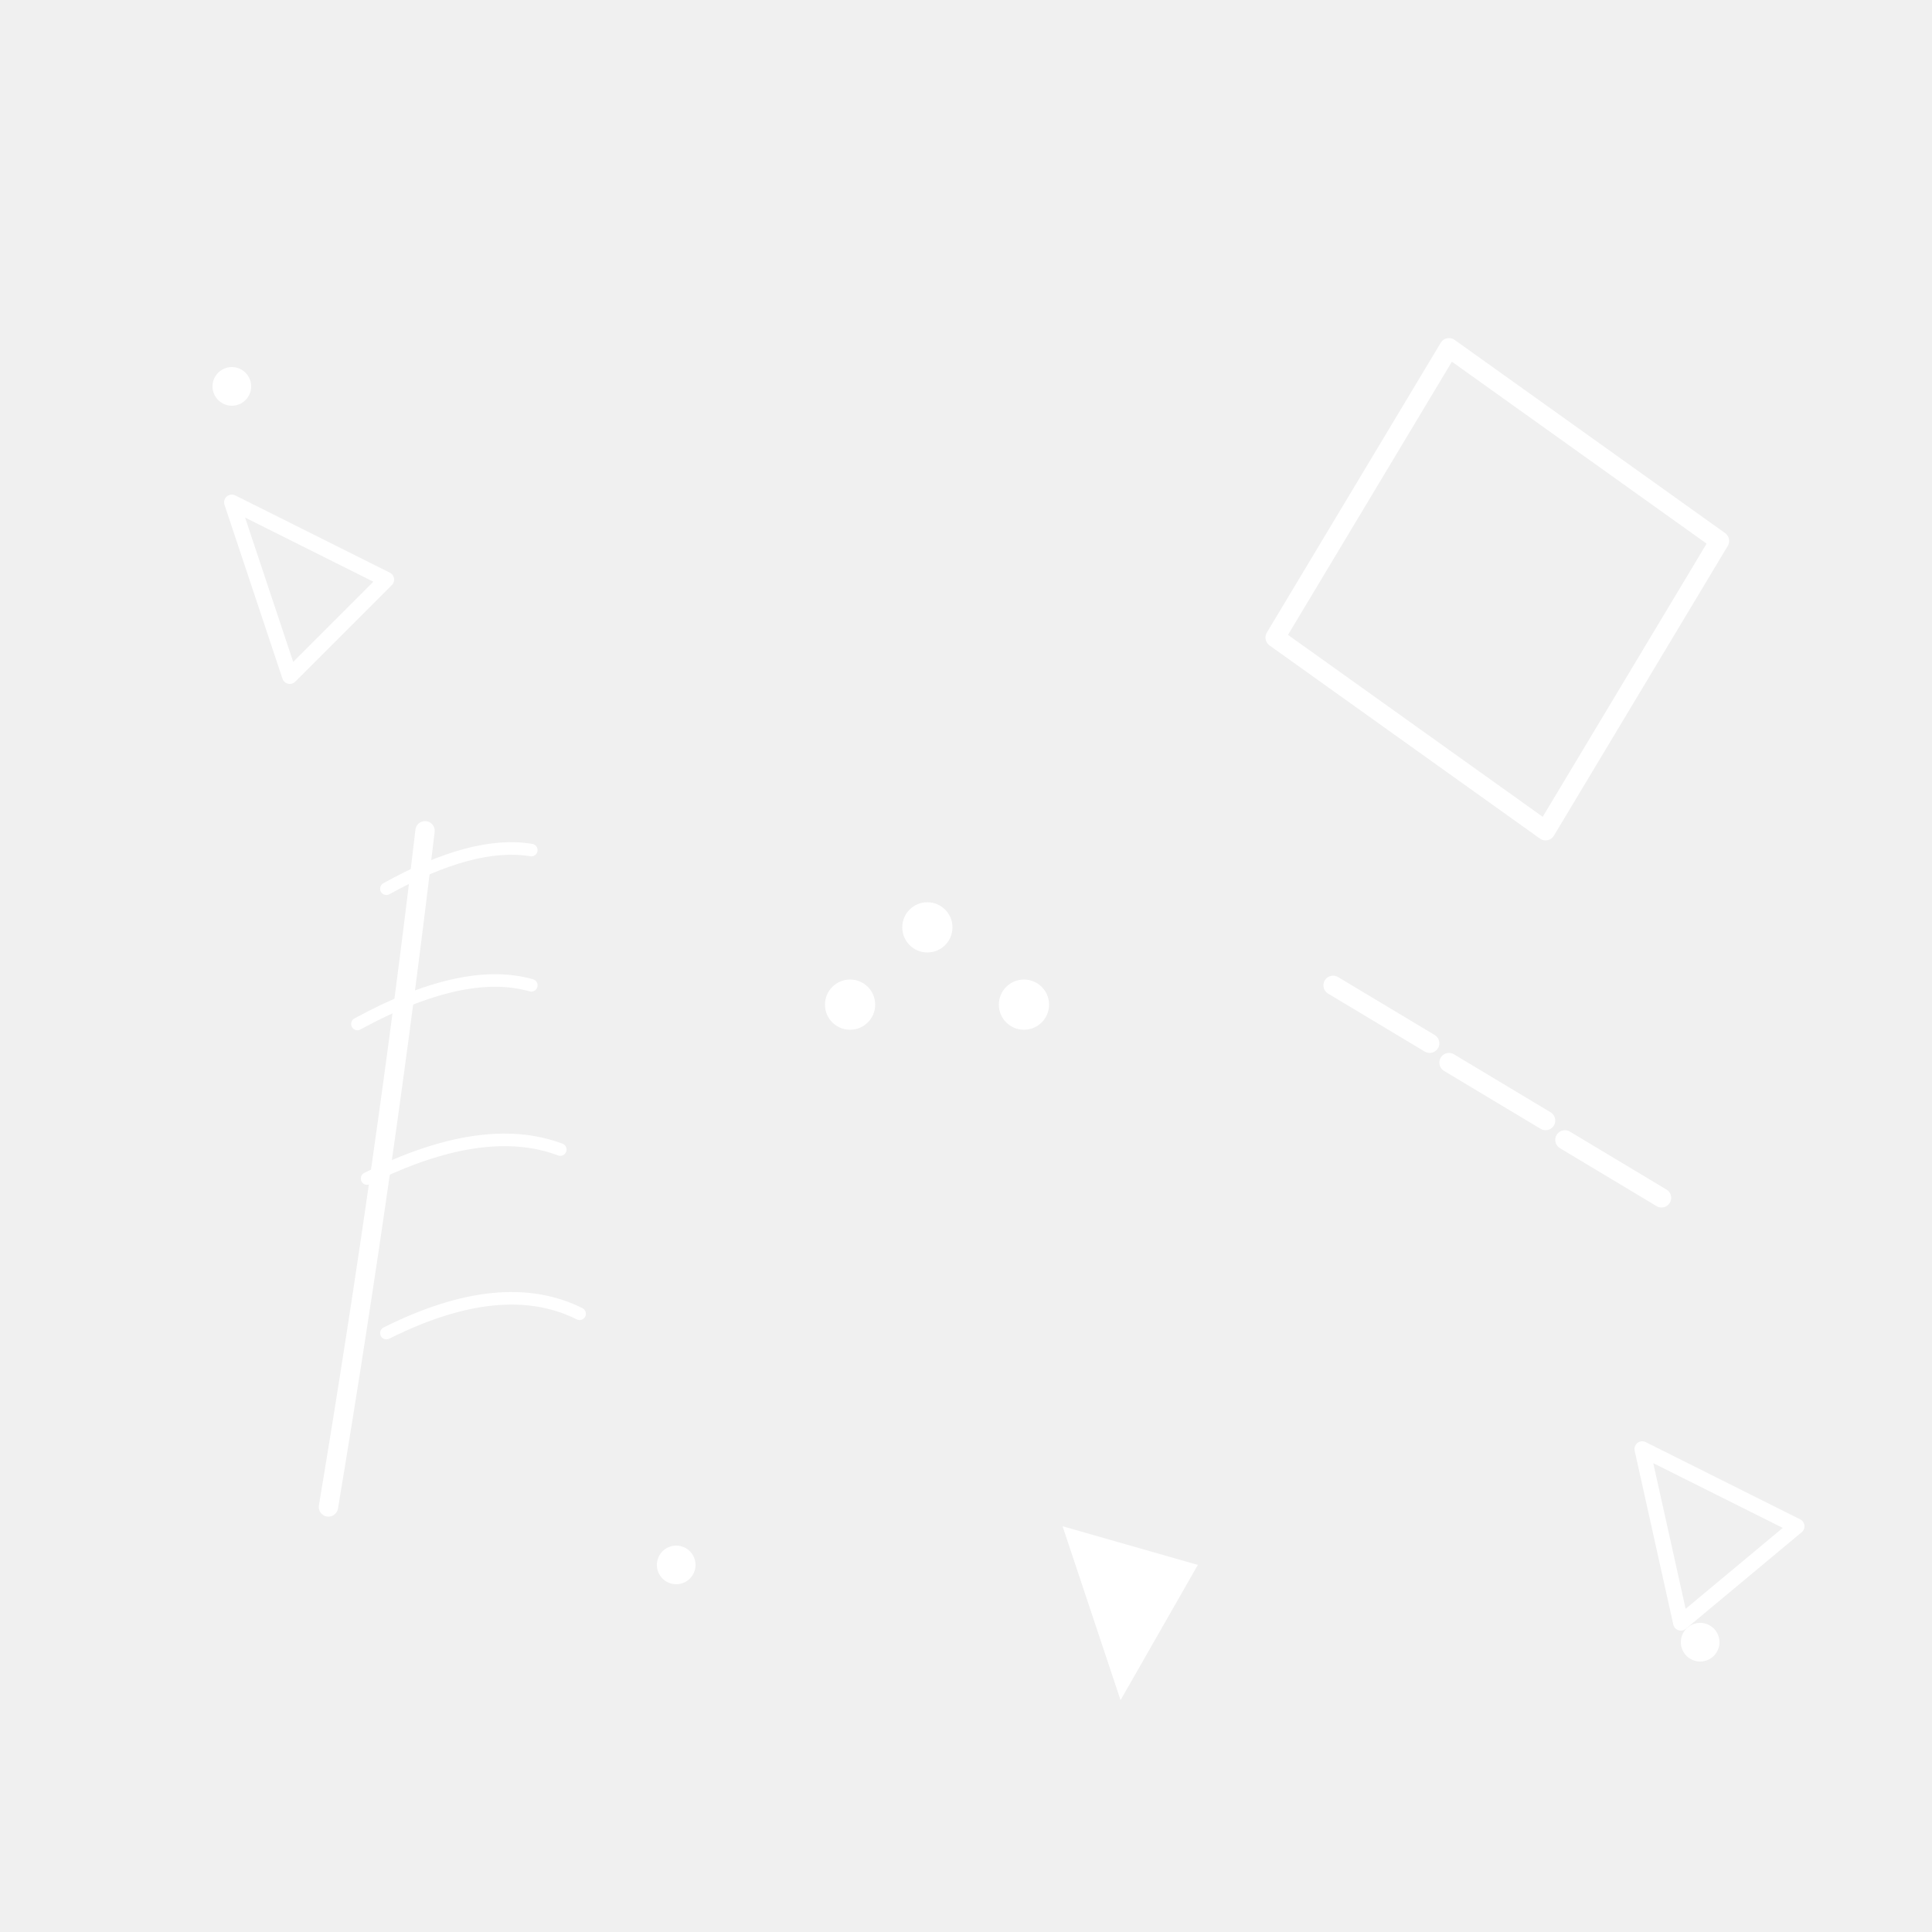
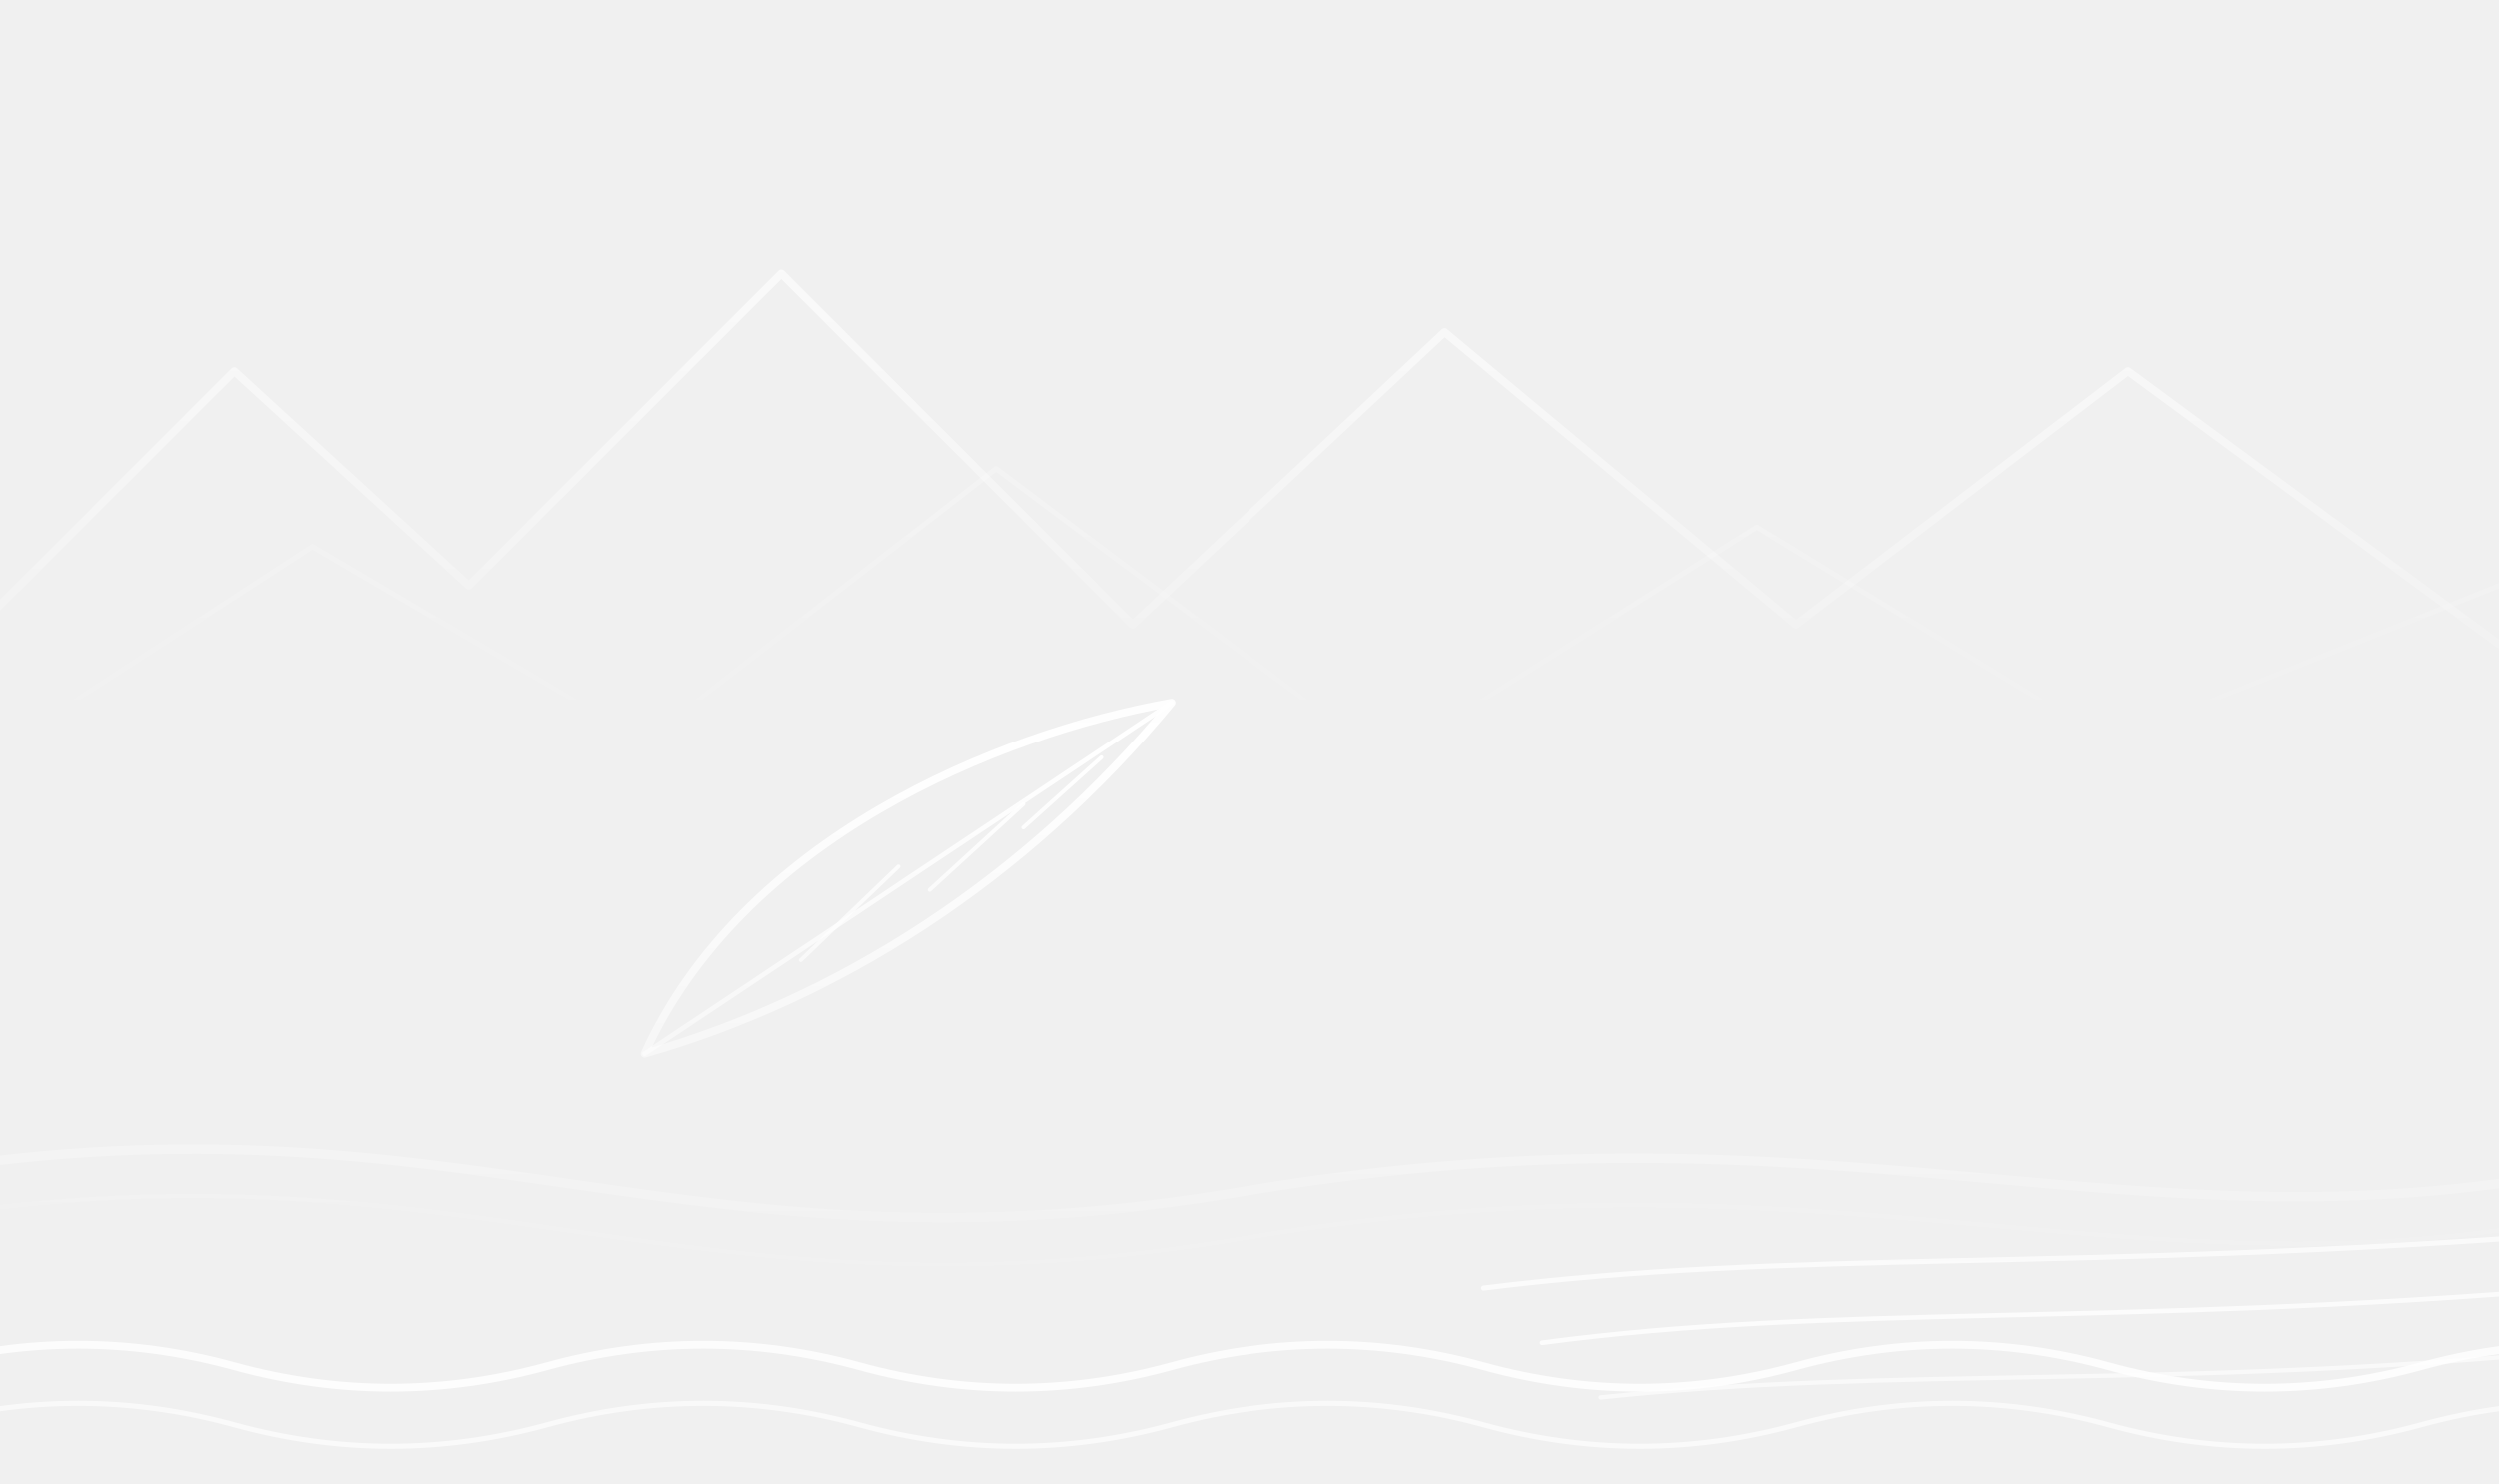
- <svg xmlns="http://www.w3.org/2000/svg" width="200" height="200" viewBox="0 0 200 200">
-   <g fill="none" stroke="#ffffff" stroke-width="2" stroke-linecap="round" stroke-linejoin="round">
-     <path d="M34 156 Q40 120 44 86" />
-     <path d="M40 138 Q52 132 60 136" stroke-width="1.3" />
-     <path d="M38 122 Q50 116 58 119" stroke-width="1.3" />
-     <path d="M37 106 Q48 100 55 102" stroke-width="1.3" />
-     <path d="M40 92 Q49 87 55 88" stroke-width="1.3" />
-     <path d="M150 36 L178 56 L160 86 L132 66 Z" />
-     <path d="M40 60 L24 52 L30 70 Z" stroke-width="1.6" />
-     <path d="M170 150 L186 158 L174 168 Z" stroke-width="1.6" />
-     <path d="M150 110 L160 116" stroke-width="2" />
-     <path d="M138 102 L148 108" stroke-width="2" />
-     <path d="M162 118 L172 124" stroke-width="2" />
-   </g>
-   <g fill="#ffffff">
-     <path d="M110 158 L124 162 L116 176 Z" />
-     <circle cx="96" cy="96" r="2.6" />
-     <circle cx="106" cy="104" r="2.6" />
-     <circle cx="88" cy="104" r="2.6" />
-     <circle cx="24" cy="40" r="2" />
-     <circle cx="176" cy="170" r="2" />
-     <circle cx="70" cy="162" r="2" />
+ <svg xmlns="http://www.w3.org/2000/svg" width="640" height="380" viewBox="0 0 640 380">
+   <defs>
+     <linearGradient id="fTop" gradientUnits="userSpaceOnUse" x1="0" y1="0" x2="0" y2="380">
+       <stop offset="0" stop-color="#fff" stop-opacity="1" />
+       <stop offset="0.5" stop-color="#fff" stop-opacity="0" />
+     </linearGradient>
+     <linearGradient id="fMid" gradientUnits="userSpaceOnUse" x1="0" y1="0" x2="0" y2="380">
+       <stop offset="0.12" stop-color="#fff" stop-opacity="0" />
+       <stop offset="0.5" stop-color="#fff" stop-opacity="1" />
+       <stop offset="0.88" stop-color="#fff" stop-opacity="0" />
+     </linearGradient>
+     <linearGradient id="fBot" gradientUnits="userSpaceOnUse" x1="0" y1="0" x2="0" y2="380">
+       <stop offset="0.5" stop-color="#fff" stop-opacity="0" />
+       <stop offset="1" stop-color="#fff" stop-opacity="1" />
+     </linearGradient>
+   </defs>
+   <g fill="none" stroke-width="2" stroke-linecap="round" stroke-linejoin="round">
+     <path d="M-20 175 L60 95 L120 150 L200 70 L290 160 L370 85 L460 160 L545 95 L640 165" stroke="url(#fTop)" />
+     <path d="M-20 205 L80 140 L165 190 L255 120 L355 195 L450 135 L540 190 L640 150" stroke="url(#fTop)" stroke-width="1.3" opacity="0.6" />
+     <path d="M165 270 C190 215 255 188 300 180 C262 226 214 256 165 270 Z" stroke="url(#fMid)" />
+     <path d="M165 270 L300 180" stroke="url(#fMid)" stroke-width="1.2" />
+     <path d="M205 246 L230 222" stroke="url(#fMid)" stroke-width="1" />
+     <path d="M238 228 L262 206" stroke="url(#fMid)" stroke-width="1" />
+     <path d="M262 212 L282 194" stroke="url(#fMid)" stroke-width="1" />
+     <path d="M-20 300 C120 278 175 330 320 305 C470 280 545 322 660 300" stroke="url(#fMid)" stroke-width="2.4" />
+     <path d="M-20 312 C120 290 175 342 320 317 C470 292 545 334 660 312" stroke="url(#fMid)" stroke-width="1.1" opacity="0.55" />
+     <path d="M-20 350 q40 -11 80 0 t80 0 t80 0 t80 0 t80 0 t80 0 t80 0 t80 0 t80 0" stroke="url(#fBot)" />
+     <path d="M-20 365 q40 -11 80 0 t80 0 t80 0 t80 0 t80 0 t80 0 t80 0 t80 0 t80 0" stroke="url(#fBot)" stroke-width="1.3" opacity="0.7" />
+     <path d="M380 330 C460 320 530 326 660 316" stroke="url(#fBot)" stroke-width="1.3" />
+     <path d="M395 344 C470 334 540 340 660 330" stroke="url(#fBot)" stroke-width="1.2" />
+     <path d="M410 358 C485 350 555 356 660 346" stroke="url(#fBot)" stroke-width="1.1" opacity="0.7" />
  </g>
</svg>
